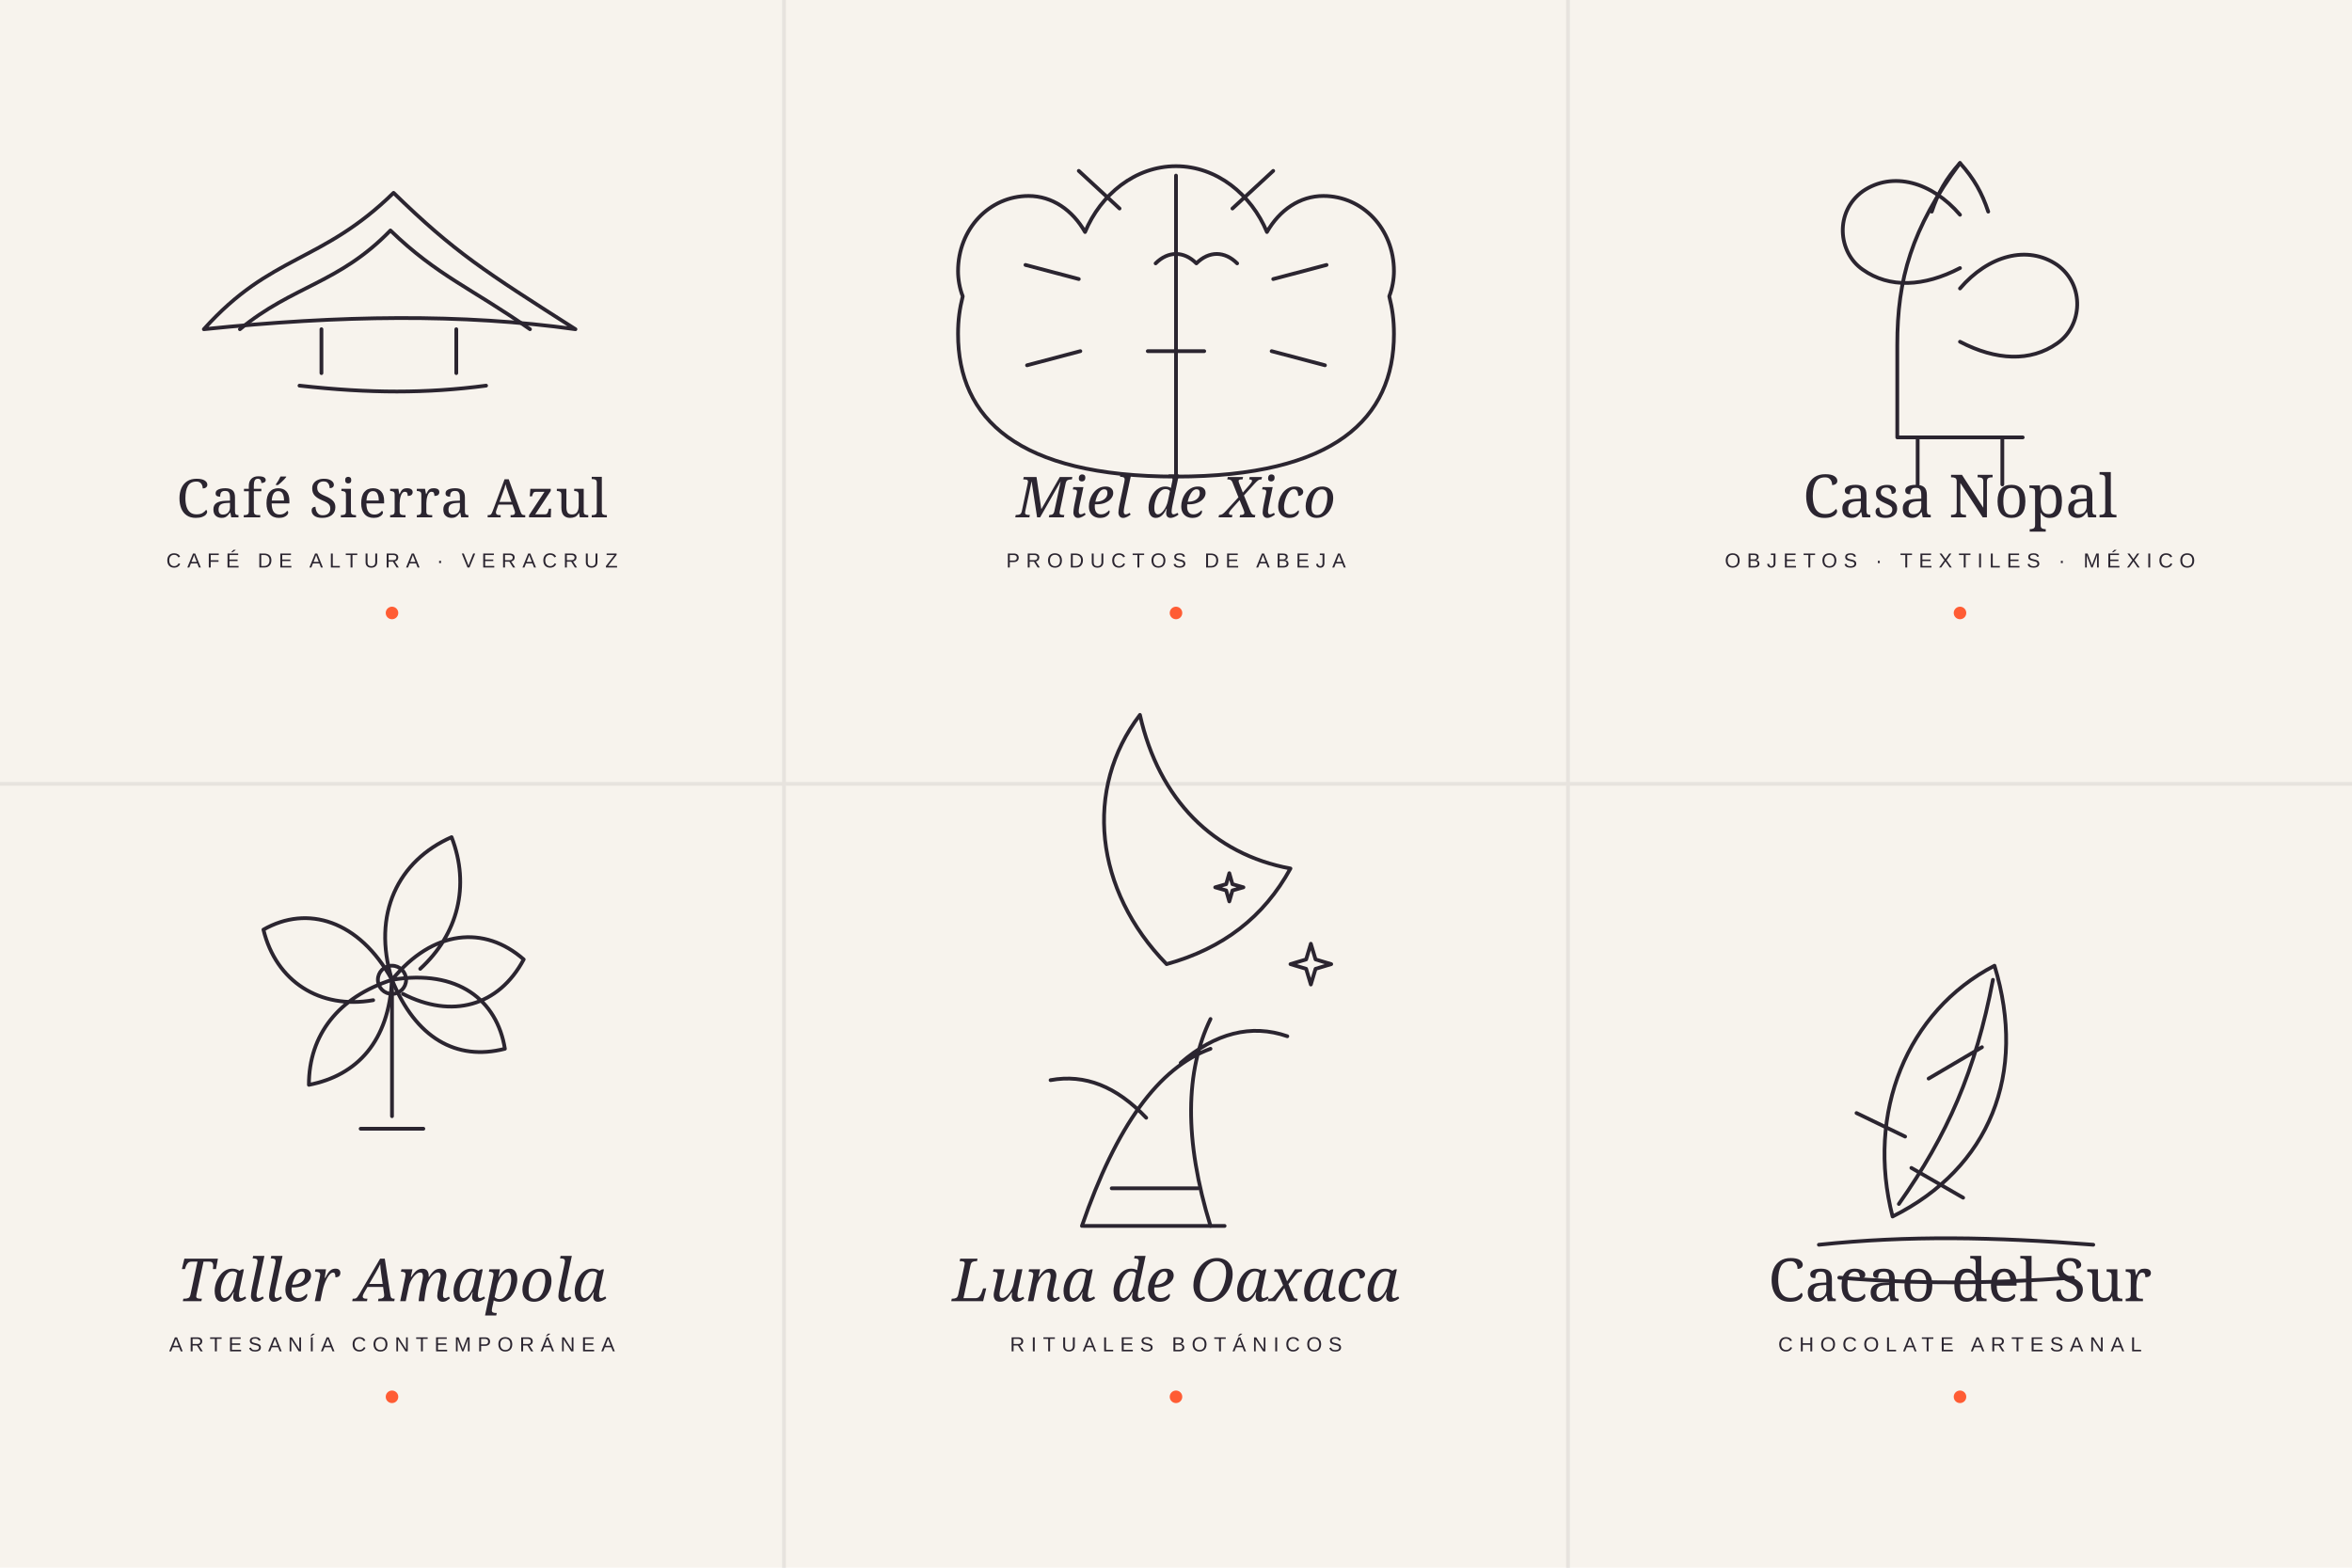
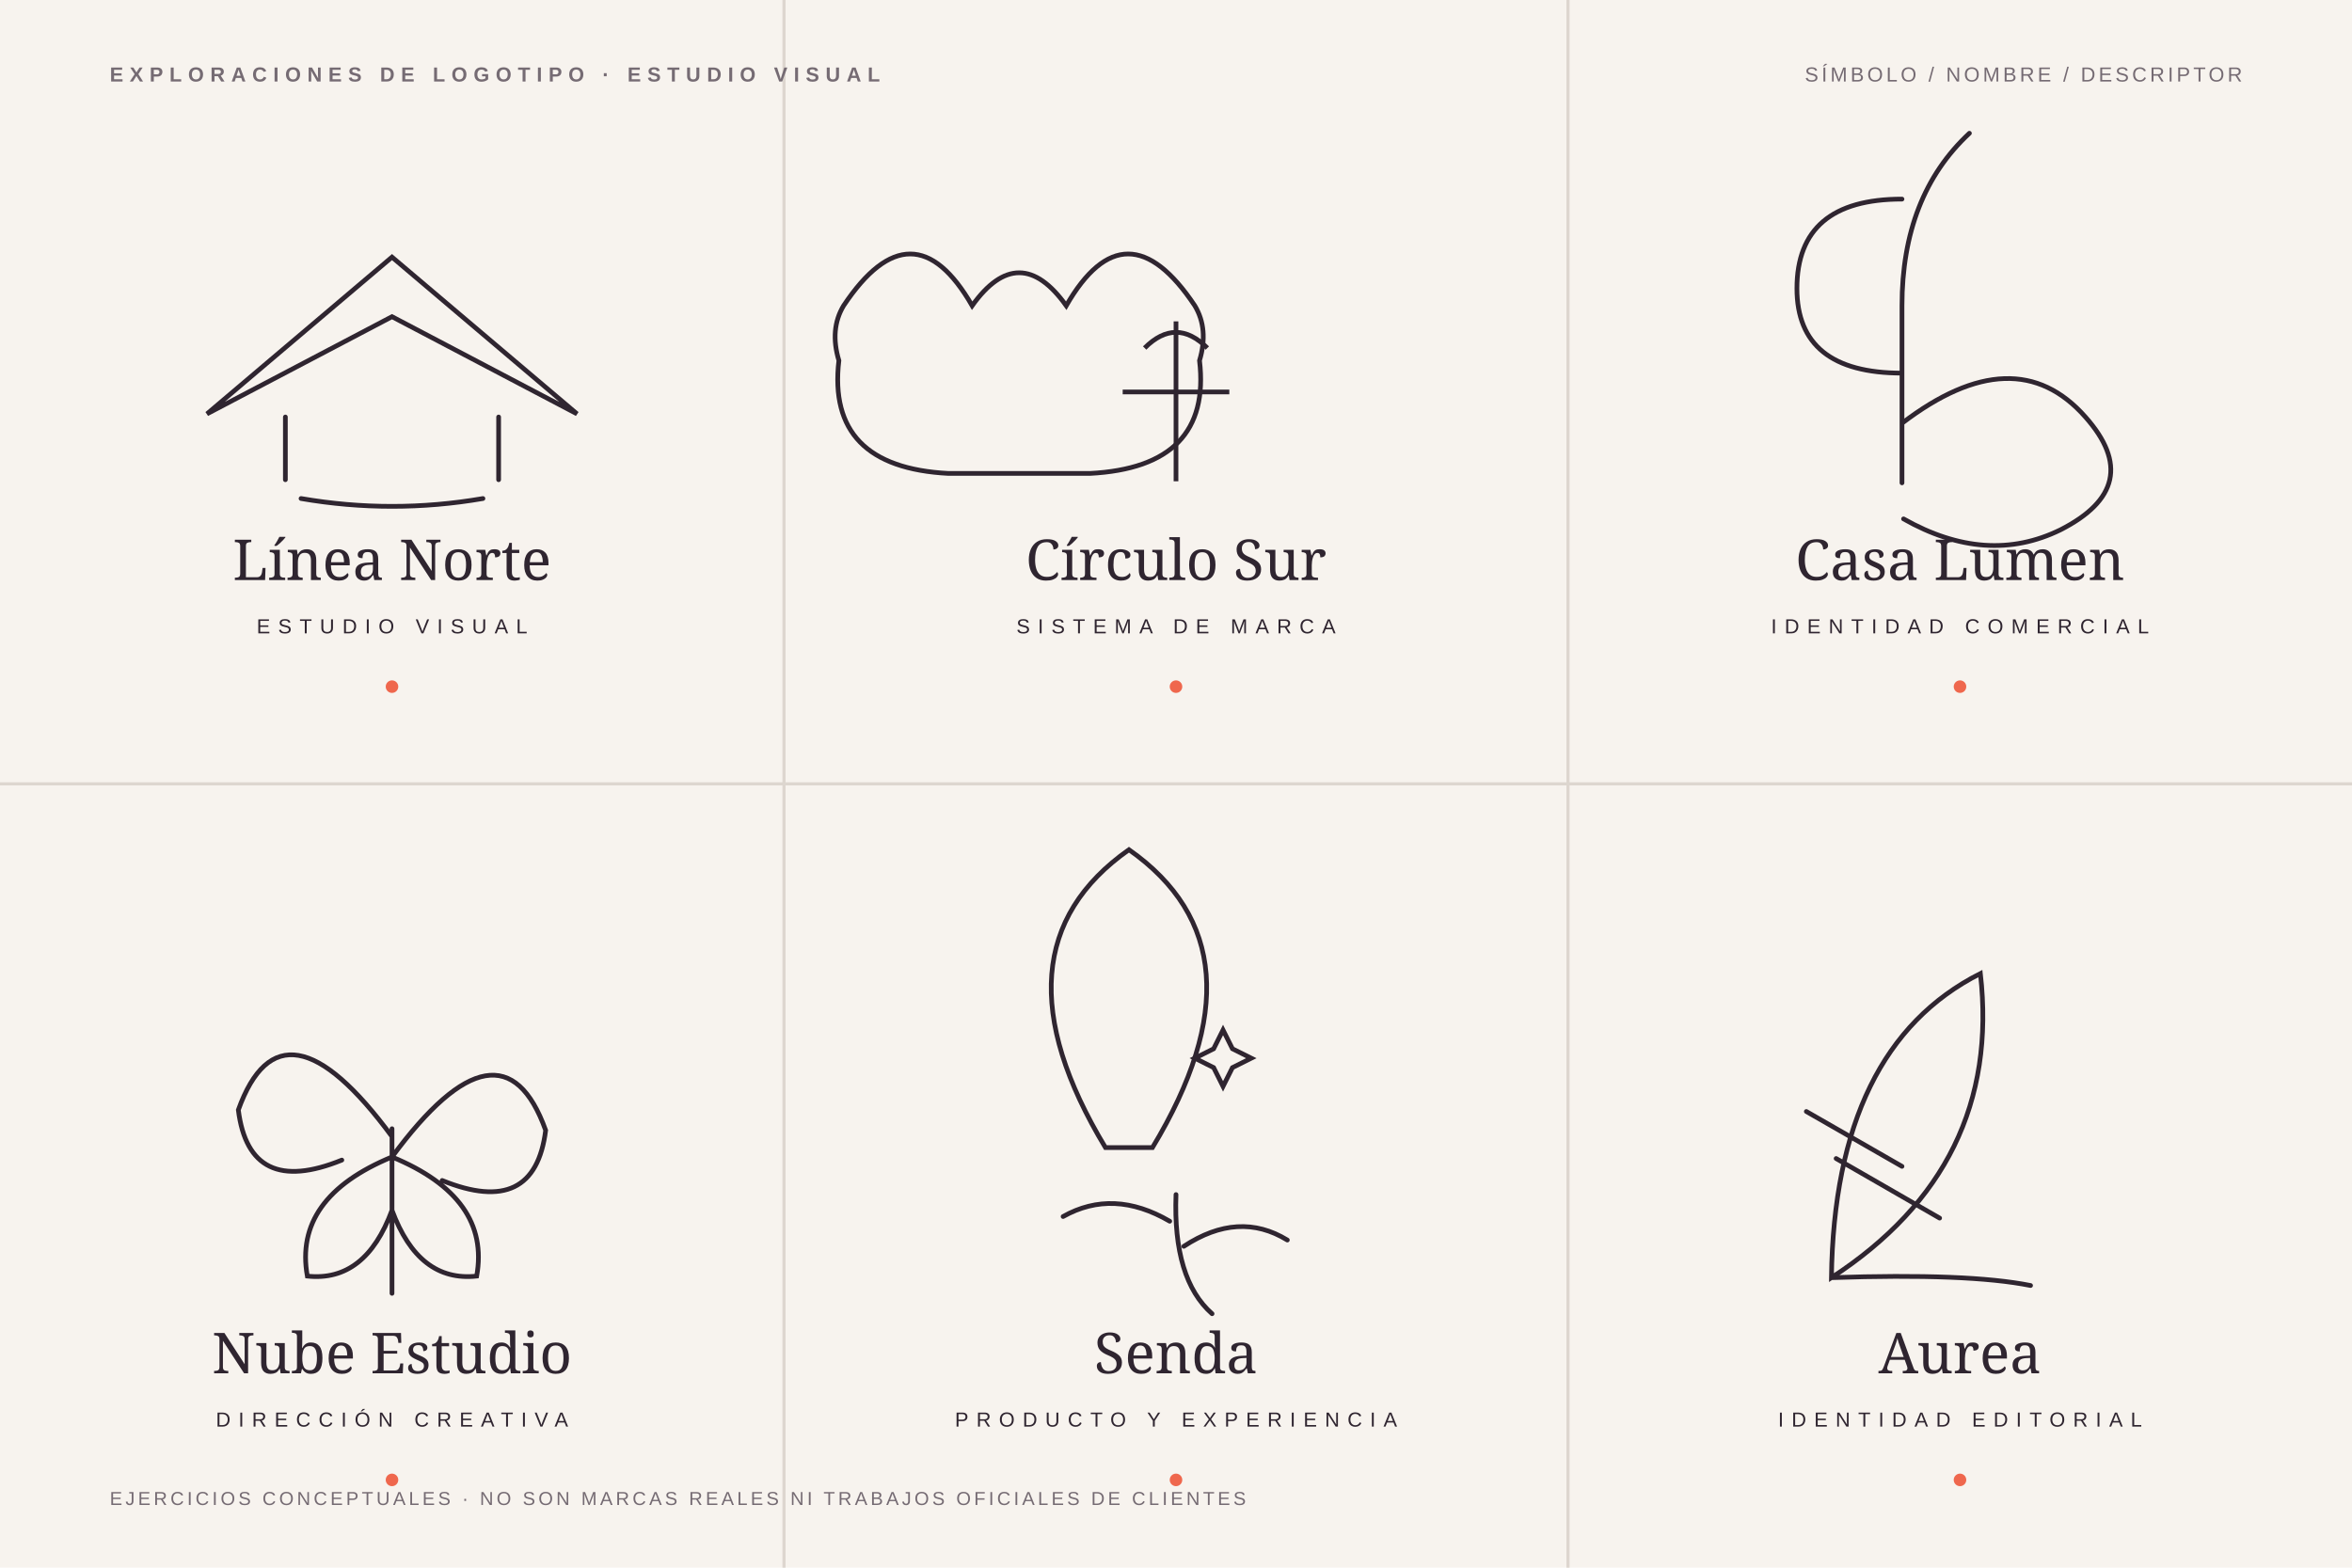
<svg xmlns="http://www.w3.org/2000/svg" viewBox="0 0 1500 1000" role="img" aria-labelledby="title desc">
-   <rect width="1500" height="1000" fill="#f7f3ed" />
-   <g fill="none" stroke="#2b2530" stroke-width="2.4" stroke-linecap="round" stroke-linejoin="round">
-     <path d="M0 500h1500M500 0v1000M1000 0v1000" opacity=".08" />
-     <path d="M130 210c43-48 75-42 121-87 39 38 58 50 116 87-72-10-150-9-237 0Z" />
-     <path d="M153 210c34-28 63-29 96-63 30 29 52 37 89 63M205 210v28M291 210v28" />
-     <path d="M191 246c45 5 81 5 119 0" />
-     <path d="M750 106c-26 0-48 18-58 42-8-14-21-23-36-23-25 0-45 21-45 48 0 5 1 11 3 16-2 8-3 15-3 24 0 54 38 91 139 91s139-37 139-91c0-9-1-16-3-24 2-5 3-11 3-16 0-27-20-48-45-48-15 0-28 9-36 23-10-24-32-42-58-42Z" />
-     <path d="M750 112v192M714 133l-26-24M786 133l26-24M688 178l-34-9M812 178l34-9M689 224l-34 9M811 224l34 9" />
-     <path d="M737 168c8-8 18-8 26 0M763 168c8-8 18-8 26 0M732 224h36M750 246v20" />
-     <path d="M1250 104c-31 42-40 74-40 116v59M1250 137c-18-21-43-28-62-15-18 13-16 39 0 50 17 12 39 11 62-1M1250 184c18-21 43-28 62-15 18 13 16 39 0 50-17 12-39 11-62-1M1210 279h80M1223 279v30M1277 279v30" />
-     <path d="M1250 104c-9 10-14 19-18 31M1250 104c9 10 14 19 18 31" />
-     <path d="M744 615c-46-47-53-112-17-159 12 54 47 89 96 98-17 31-43 51-79 61Z" />
-     <path d="M690 782c22-64 49-101 82-113M772 782c-17-55-16-99 0-132M731 713c-19-20-39-28-61-24M753 678c22-19 45-25 68-17" />
-     <path d="M691 782h90M709 758h55" />
-     <path d="M836 602l3 10 10 3-10 3-3 10-3-10-10-3 10-3 3-10ZM784 557l2 7 7 2-7 2-2 7-2-7-7-2 7-2 2-7Z" />
-     <path d="M1207 776c-17-66 9-131 65-160 21 69-3 129-65 160Z" />
-     <path d="M1211 768c31-44 49-85 60-143M1215 725l-31-15M1230 688l34-20M1219 745l33 19" />
-     <path d="M1160 794c57-6 112-5 175 0M1173 815c48 4 95 4 149 0" />
-     <path d="M250 625c-13-42 4-76 38-91 12 31 4 62-20 84M250 625c-21-38-54-48-82-32 8 33 36 51 70 45M250 625c26-32 59-35 84-13-16 30-46 38-77 22M250 625c-2 39-22 61-53 67 0-32 19-56 53-67M250 625c15 37 41 52 72 44-5-31-30-51-72-44Z" />
-     <path d="M250 625v87M230 720h40" />
-     <circle cx="250" cy="625" r="9" />
+   <rect width="1500" height="1000" fill="#f7f3ee" />
+   <g stroke="#ddd6cf" stroke-width="2">
+     <path d="M500 0v1000M1000 0v1000M0 500h1500" />
  </g>
-   <g fill="#2b2530" text-anchor="middle">
-     <text x="250" y="330" font-family="Georgia,serif" font-size="34" letter-spacing="1">Café Sierra Azul</text>
-     <text x="250" y="362" font-family="Arial,sans-serif" font-size="13" letter-spacing="4">CAFÉ DE ALTURA · VERACRUZ</text>
-     <text x="750" y="330" font-family="Georgia,serif" font-size="36" font-style="italic">Miel de Xico</text>
-     <text x="750" y="362" font-family="Arial,sans-serif" font-size="13" letter-spacing="4">PRODUCTOS DE ABEJA</text>
-     <text x="1250" y="330" font-family="Georgia,serif" font-size="38">Casa Nopal</text>
-     <text x="1250" y="362" font-family="Arial,sans-serif" font-size="13" letter-spacing="4">OBJETOS · TEXTILES · MÉXICO</text>
-     <text x="750" y="830" font-family="Georgia,serif" font-size="38" font-style="italic">Luna de Oaxaca</text>
-     <text x="750" y="862" font-family="Arial,sans-serif" font-size="13" letter-spacing="4">RITUALES BOTÁNICOS</text>
-     <text x="1250" y="830" font-family="Georgia,serif" font-size="38">Cacao del Sur</text>
-     <text x="1250" y="862" font-family="Arial,sans-serif" font-size="13" letter-spacing="4">CHOCOLATE ARTESANAL</text>
-     <text x="250" y="830" font-family="Georgia,serif" font-size="38" font-style="italic">Taller Amapola</text>
-     <text x="250" y="862" font-family="Arial,sans-serif" font-size="13" letter-spacing="4">ARTESANÍA CONTEMPORÁNEA</text>
+   <g fill="#2f2530" font-family="Georgia, serif" text-anchor="middle">
+     <g transform="translate(250 250)">
+       <path d="M-118 14 0-86 118 14 0-48Z" fill="none" stroke="#2f2530" stroke-width="3" />
+       <path d="M-68 16v40M68 16v40M-58 68q58 10 116 0" fill="none" stroke="#2f2530" stroke-width="3" stroke-linecap="round" />
+       <text y="120" font-size="36">Línea Norte</text>
+       <text y="154" font-family="Arial, sans-serif" font-size="13" letter-spacing="5">ESTUDIO VISUAL</text>
+       <circle cy="188" r="4" fill="#ef674d" />
+     </g>
+     <g transform="translate(750 250)">
+       <path d="M-130-55q-38-66-82 0-9 15-3 35-8 68 70 72h90q78-4 70-72 6-20-3-35-44-66-82 0-30-42-60 0Z" fill="none" stroke="#2f2530" stroke-width="3" stroke-linecap="round" />
+       <path d="M0-45v102M-34 0h68M-20-28q20-20 40 0" fill="none" stroke="#2f2530" stroke-width="3" />
+       <text y="120" font-size="36">Círculo Sur</text>
+       <text y="154" font-family="Arial, sans-serif" font-size="13" letter-spacing="5">SISTEMA DE MARCA</text>
+       <circle cy="188" r="4" fill="#ef674d" />
+     </g>
+     <g transform="translate(1250 250)">
+       <path d="M-37 58V-55q0-70 43-110M-37-12q-67 0-67-54 0-57 67-57M-37 20q72-55 117-4 39 44-16 72-47 23-100-7" fill="none" stroke="#2f2530" stroke-width="3" stroke-linecap="round" />
+       <text y="120" font-size="36">Casa Lumen</text>
+       <text y="154" font-family="Arial, sans-serif" font-size="13" letter-spacing="5">IDENTIDAD COMERCIAL</text>
+       <circle cy="188" r="4" fill="#ef674d" />
+     </g>
+     <g transform="translate(250 750)">
+       <path d="M0 75V-30M0-25q-70-95-98-17 7 56 66 32M0-12q70-95 98-17-7 56-66 32M0-12q-63 26-54 76 37 4 54-42M0-12q63 26 54 76-37 4-54-42" fill="none" stroke="#2f2530" stroke-width="3" stroke-linecap="round" />
+       <text y="126" font-size="36">Nube Estudio</text>
+       <text y="160" font-family="Arial, sans-serif" font-size="13" letter-spacing="5">DIRECCIÓN CREATIVA</text>
+       <circle cy="194" r="4" fill="#ef674d" />
+     </g>
+     <g transform="translate(750 750)">
+       <path d="M-45-18q-76-126 15-190 91 64 15 190Z" fill="none" stroke="#2f2530" stroke-width="3" />
+       <path d="M0 12q-2 54 23 76M-4 29q-36-21-68-3M5 45q35-23 66-4" fill="none" stroke="#2f2530" stroke-width="3" stroke-linecap="round" />
+       <path d="m30-93 6 12 12 6-12 6-6 12-6-12-12-6 12-6Z" fill="none" stroke="#2f2530" stroke-width="3" />
+       <text y="126" font-size="36">Senda</text>
+       <text y="160" font-family="Arial, sans-serif" font-size="13" letter-spacing="5">PRODUCTO Y EXPERIENCIA</text>
+       <circle cy="194" r="4" fill="#ef674d" />
+     </g>
+     <g transform="translate(1250 750)">
+       <path d="M-82 65q2-147 95-194 14 123-95 194ZM-82 65q87-3 127 5M-37-6l-61-35M-13 27l-66-38" fill="none" stroke="#2f2530" stroke-width="3" stroke-linecap="round" />
+       <text y="126" font-size="36">Aurea</text>
+       <text y="160" font-family="Arial, sans-serif" font-size="13" letter-spacing="5">IDENTIDAD EDITORIAL</text>
+       <circle cy="194" r="4" fill="#ef674d" />
+     </g>
  </g>
-   <g fill="#ff5c34">
-     <circle cx="250" cy="391" r="4" />
-     <circle cx="750" cy="391" r="4" />
-     <circle cx="1250" cy="391" r="4" />
-     <circle cx="250" cy="891" r="4" />
-     <circle cx="750" cy="891" r="4" />
-     <circle cx="1250" cy="891" r="4" />
+   <g font-family="Arial, sans-serif" fill="#756b73">
+     <text x="70" y="52" font-size="13" font-weight="700" letter-spacing="4">EXPLORACIONES DE LOGOTIPO · ESTUDIO VISUAL</text>
+     <text x="1430" y="52" font-size="13" text-anchor="end" letter-spacing="2">SÍMBOLO / NOMBRE / DESCRIPTOR</text>
  </g>
+   <text x="70" y="960" font-family="Arial, sans-serif" font-size="12" fill="#756b73" letter-spacing="2">EJERCICIOS CONCEPTUALES · NO SON MARCAS REALES NI TRABAJOS OFICIALES DE CLIENTES</text>
</svg>
